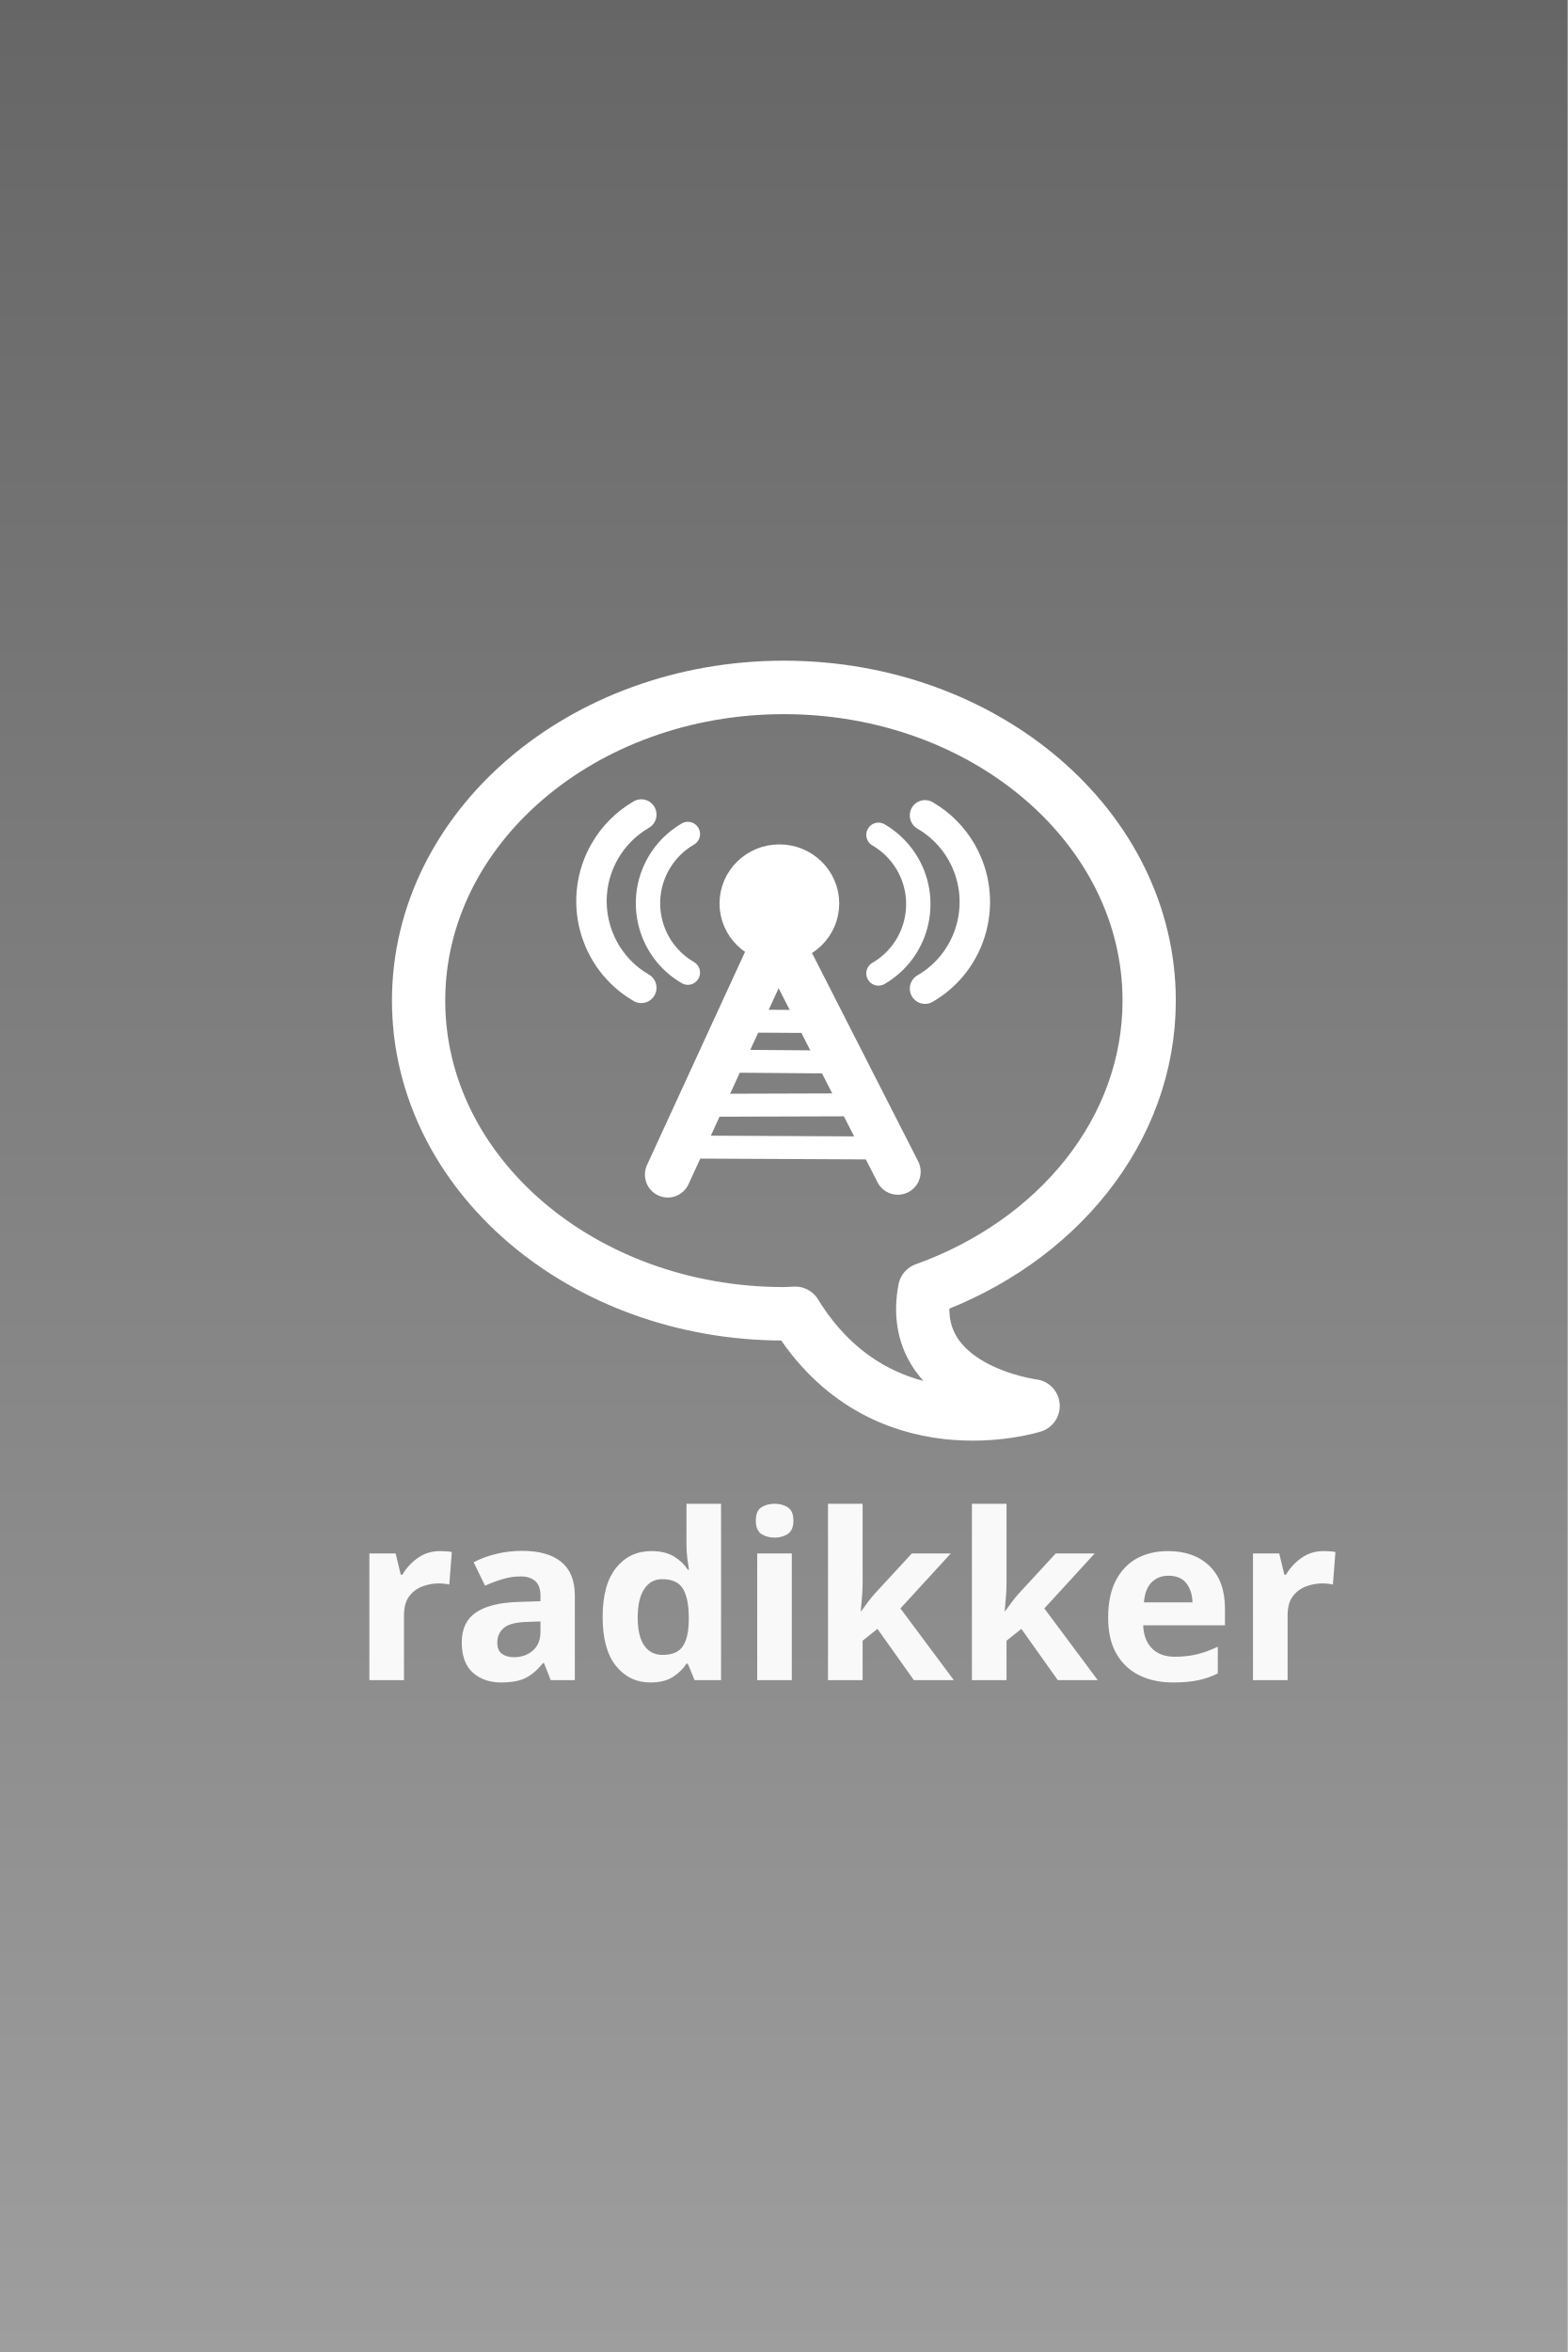
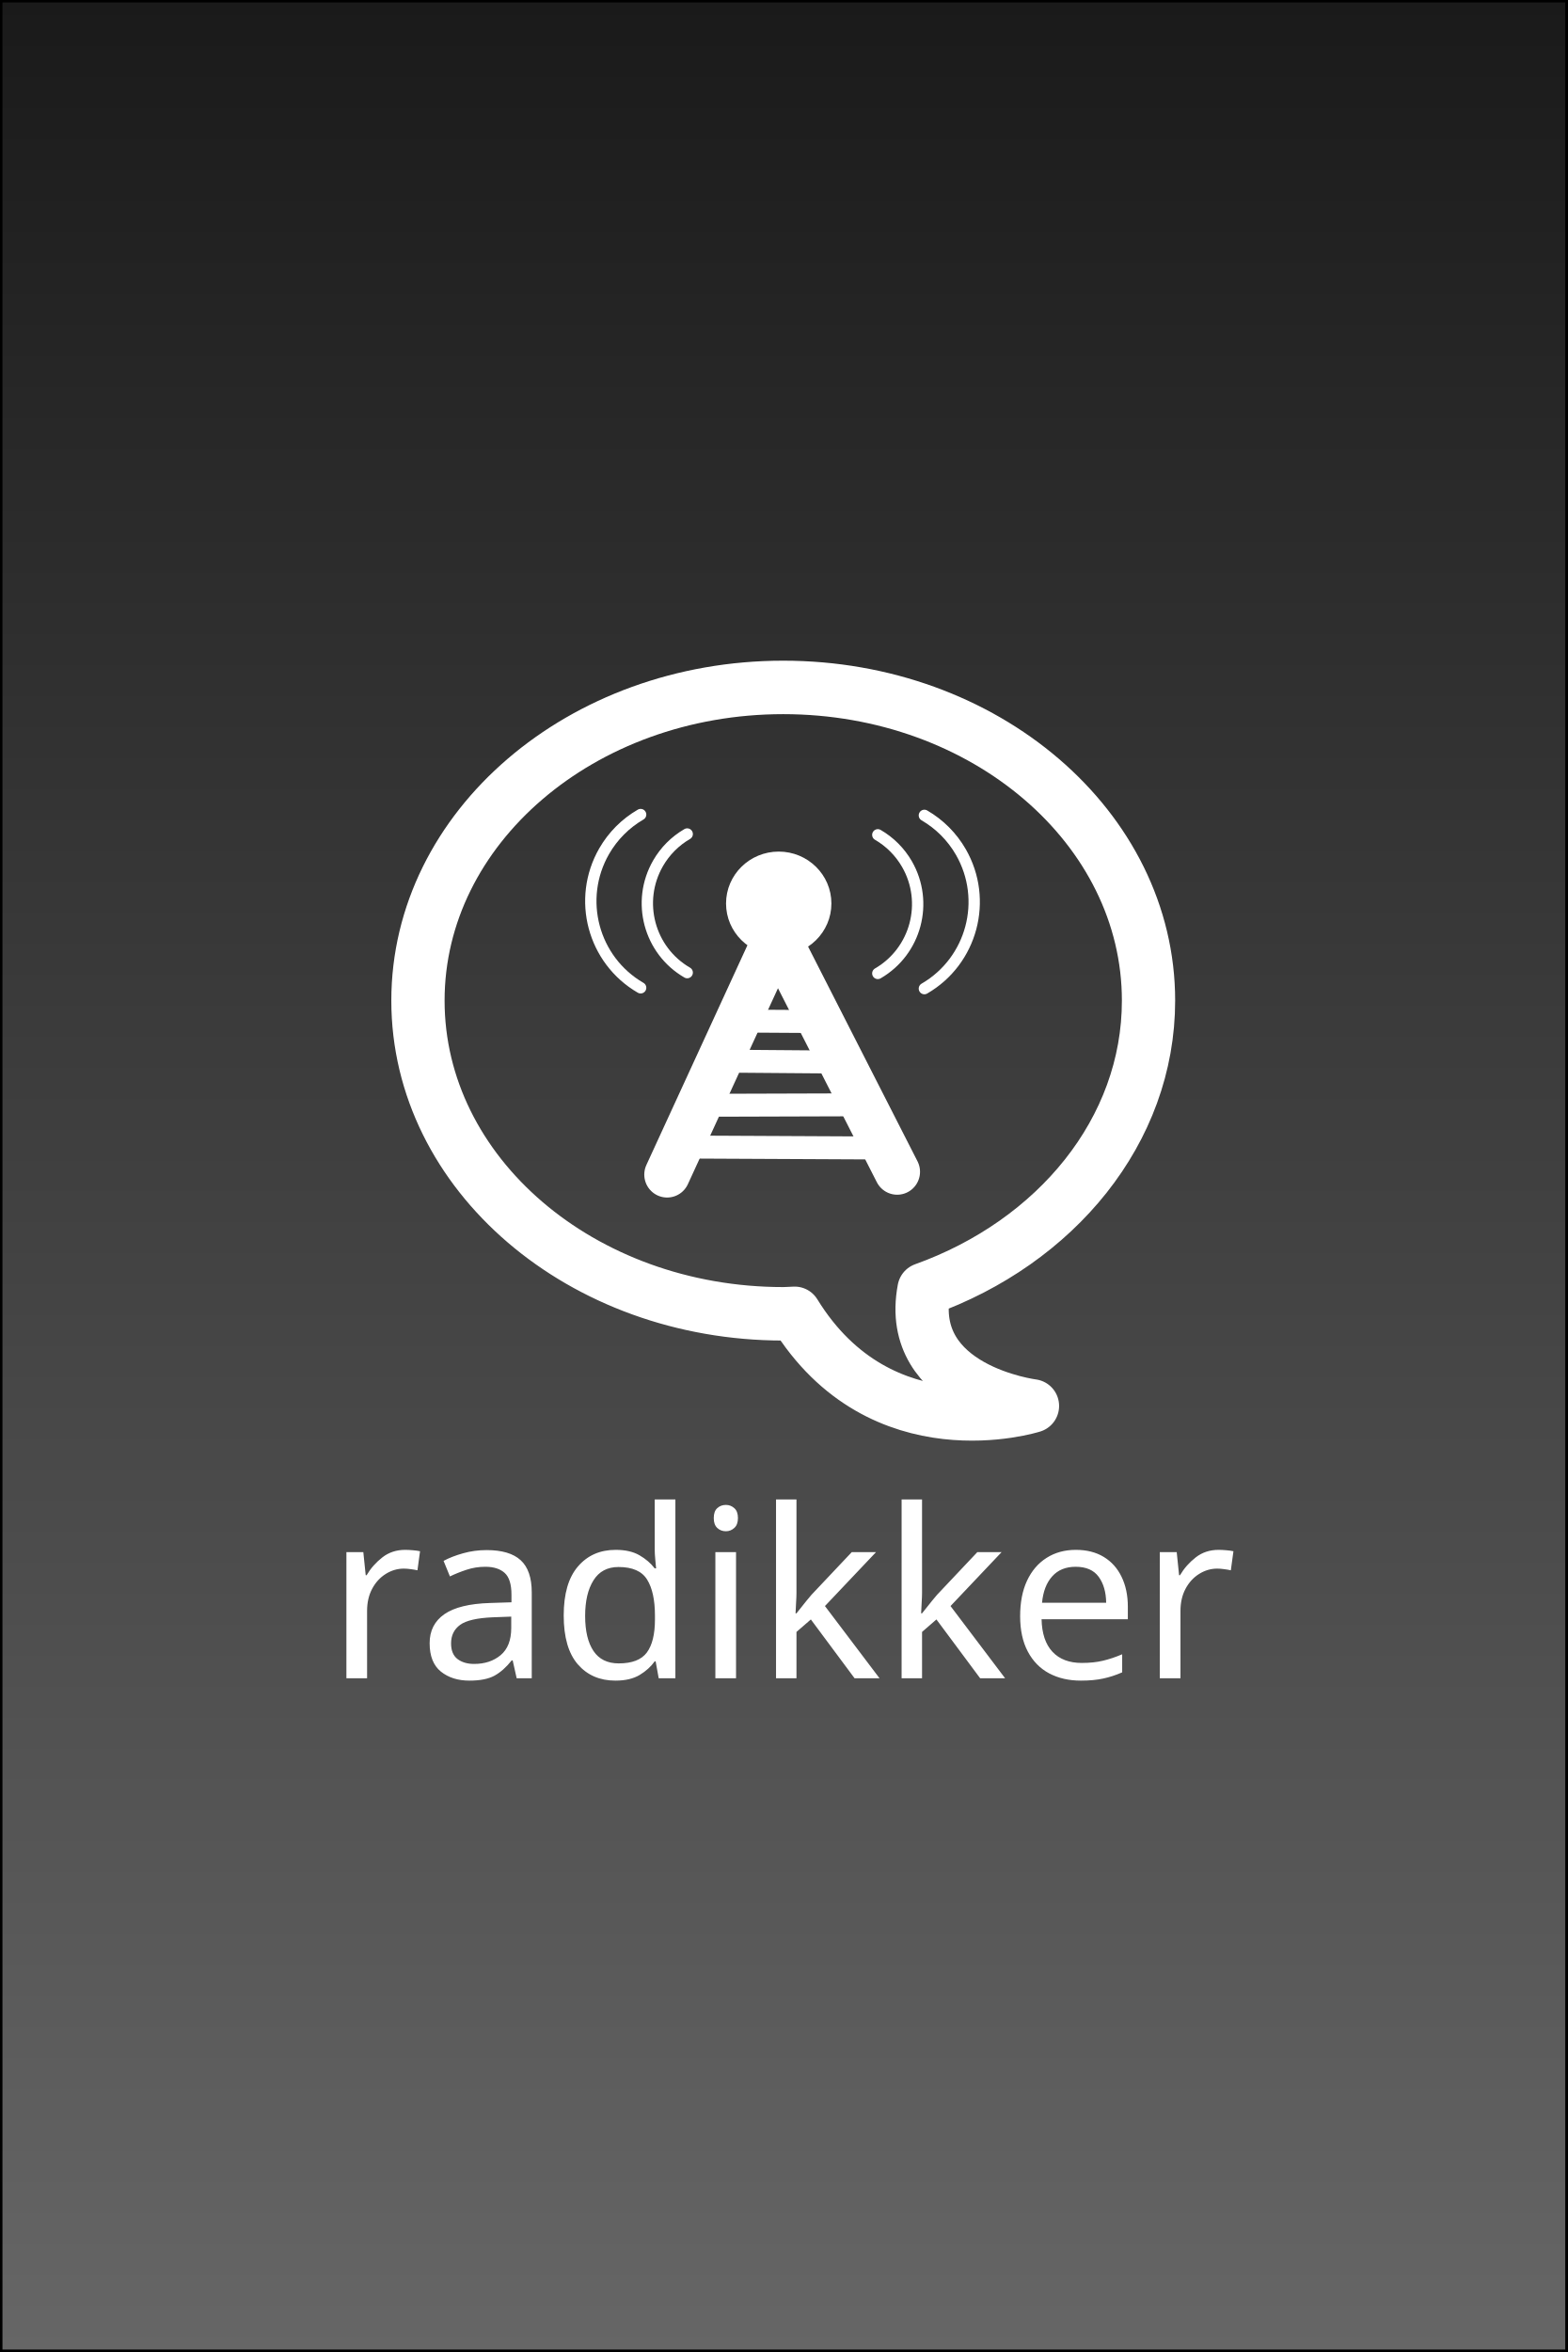
- <svg xmlns="http://www.w3.org/2000/svg" xmlns:xlink="http://www.w3.org/1999/xlink" width="320" height="480" id="svg2816" version="1.1">
-   <defs id="defs2818">
-     <linearGradient id="linearGradient3674">
-       <stop style="stop-color:#ffffff;stop-opacity:1;" offset="0" id="stop3676" />
-       <stop style="stop-color:#ffffff;stop-opacity:0;" offset="1" id="stop3678" />
-     </linearGradient>
-     <linearGradient id="linearGradient3654">
-       <stop style="stop-color:#9e9e9e;stop-opacity:1;" offset="0" id="stop3656" />
-       <stop style="stop-color:#666666;stop-opacity:1;" offset="1" id="stop3658" />
-     </linearGradient>
-     <linearGradient xlink:href="#linearGradient3654" id="linearGradient3664" x1="-6.255" y1="31.818" x2="70.982" y2="31.818" gradientUnits="userSpaceOnUse" gradientTransform="matrix(6.214689,0,0,4.190476,-25.12997,26.66667)" />
-     <radialGradient xlink:href="#linearGradient3674" id="radialGradient3680" cx="-0.001" cy="-0.545" fx="-0.001" fy="-0.545" r="0.822" gradientTransform="matrix(1,0,0,0.9954379,0,-0.00248574)" gradientUnits="userSpaceOnUse" />
-     <filter id="filter3690" color-interpolation-filters="sRGB">
-       <feGaussianBlur id="feGaussianBlur3692" stdDeviation="0.01" />
-     </filter>
-   </defs>
+ <svg xmlns="http://www.w3.org/2000/svg" version="1.1" id="svg2816" x="0px" y="0px" width="320px" height="480px" viewBox="0 0 320 480" enable-background="new 0 0 320 480" xml:space="preserve">
+   <linearGradient id="SVGID_1_" gradientUnits="userSpaceOnUse" x1="160" y1="480" x2="160" y2="4.882812e-04">
+     <stop offset="0" style="stop-color:#666666" />
+     <stop offset="1" style="stop-color:#1A1A1A" />
+   </linearGradient>
+   <rect fill="url(#SVGID_1_)" stroke="#000000" stroke-miterlimit="10" width="320" height="480" />
  <g id="layer1" transform="translate(0,416)">
-     <rect style="fill:url(#linearGradient3664);fill-opacity:1;stroke:none" id="rect2878" width="480" height="320" x="-64" y="0" transform="matrix(0,-1,1,0,0,0)" />
    <g id="g4467" transform="matrix(1.156407,0,0,1.160557,-23.53713,36.47857)">
-       <path id="path2828" d="m 158.721,-269 c -35.61,0 -64.478,24.658 -64.478,55.075 0,30.417 28.868,55.075 64.478,55.075 0.668,0 1.352,-0.067 2.015,-0.084 15.292,24.763 41.978,16.287 41.978,16.287 0,0 -22.5,-2.827 -19.142,-20.485 23.274,-8.31 39.627,-27.899 39.627,-50.793 0,-30.417 -28.868,-55.075 -64.478,-55.075 z" style="fill:none;stroke:#ffffff;stroke-width:9.403;stroke-linecap:butt;stroke-linejoin:round;stroke-miterlimit:4;stroke-opacity:1;stroke-dasharray:none" />
-       <path id="path3727" d="m 138.224,-183.33 19.382,-41.991 21.227,41.496" style="fill:none;stroke:#ffffff;stroke-width:8.065;stroke-linecap:round;stroke-linejoin:round;stroke-miterlimit:4;stroke-opacity:1;stroke-dasharray:none" />
-       <path id="path3731" d="m 151.102,-210.328 c 13.643,0.086 13.643,0.086 13.643,0.086" style="fill:none;stroke:#ffffff;stroke-width:4.033;stroke-linecap:butt;stroke-linejoin:miter;stroke-miterlimit:4;stroke-opacity:1;stroke-dasharray:none" />
-       <path id="path3746" d="m 147.303,-203.289 c 21.588,0.173 21.588,0.173 21.588,0.173" style="fill:none;stroke:#ffffff;stroke-width:4.033;stroke-linecap:butt;stroke-linejoin:miter;stroke-miterlimit:4;stroke-opacity:1;stroke-dasharray:none" />
-       <path id="path3748" d="m 144.281,-195.518 c 27.805,-0.086 27.805,-0.086 27.805,-0.086 l 0,0 0,0" style="fill:none;stroke:#ffffff;stroke-width:4.033;stroke-linecap:butt;stroke-linejoin:miter;stroke-miterlimit:4;stroke-opacity:1;stroke-dasharray:none" />
-       <path id="path3750" d="m 140.568,-188.178 c 35.231,0.173 35.231,0.173 35.231,0.173" style="fill:none;stroke:#ffffff;stroke-width:4.033;stroke-linecap:butt;stroke-linejoin:miter;stroke-miterlimit:4;stroke-opacity:1;stroke-dasharray:none" />
-       <path transform="matrix(2.686585,0,0,2.686585,80.55439,-281.7111)" d="m 31.981,18.874 c 0,1.722 -1.425,3.118 -3.182,3.118 -1.757,0 -3.182,-1.396 -3.182,-3.118 0,-1.722 1.425,-3.118 3.182,-3.118 1.757,0 3.182,1.396 3.182,3.118 z" id="path3752" style="fill:#ffffff;fill-opacity:1;stroke:#ffffff;stroke-width:1.5;stroke-linecap:round;stroke-linejoin:round;stroke-miterlimit:4;stroke-opacity:1;stroke-dasharray:none" />
-       <path transform="matrix(2.686585,0,0,-2.686585,61.02743,-177.0456)" d="m 45.636,14.513 c 3.131,1.807 4.203,5.811 2.396,8.941 -0.574,0.995 -1.401,1.821 -2.396,2.396" id="path3776" style="fill:none;stroke:#ffffff;stroke-width:2;stroke-linecap:round;stroke-linejoin:round;stroke-miterlimit:4;stroke-opacity:1;stroke-dasharray:none;marker-start:none" />
-       <path transform="matrix(2.149268,0,0,-2.149268,77.32878,-187.5156)" d="m 45.636,14.513 c 3.131,1.807 4.203,5.811 2.396,8.941 -0.574,0.995 -1.401,1.821 -2.396,2.396" id="path3776-7" style="fill:none;stroke:#ffffff;stroke-width:2;stroke-linecap:round;stroke-linejoin:round;stroke-miterlimit:4;stroke-opacity:1;stroke-dasharray:none;marker-start:none" />
-       <path transform="matrix(-2.686585,0,0,-2.686585,256.1559,-177.1897)" d="m 45.636,14.513 c 3.131,1.807 4.203,5.811 2.396,8.941 -0.574,0.995 -1.401,1.821 -2.396,2.396" id="path3776-9" style="fill:none;stroke:#ffffff;stroke-width:2;stroke-linecap:round;stroke-linejoin:round;stroke-miterlimit:4;stroke-opacity:1;stroke-dasharray:none;marker-start:none" />
-       <path transform="matrix(-2.149268,0,0,-2.149268,239.8545,-187.6598)" d="m 45.636,14.513 c 3.131,1.807 4.203,5.811 2.396,8.941 -0.574,0.995 -1.401,1.821 -2.396,2.396" id="path3776-7-3" style="fill:none;stroke:#ffffff;stroke-width:2;stroke-linecap:round;stroke-linejoin:round;stroke-miterlimit:4;stroke-opacity:1;stroke-dasharray:none;marker-start:none" />
+       <path id="path2828" fill="none" stroke="#FFFFFF" stroke-width="9.403" stroke-linejoin="round" d="M158.607-269    c-35.61,0-64.478,24.658-64.478,55.075c0,30.417,28.868,55.075,64.478,55.075c0.668,0,1.352-0.066,2.015-0.084    c15.292,24.763,41.977,16.287,41.977,16.287s-22.499-2.827-19.142-20.485c23.274-8.31,39.627-27.899,39.627-50.793    C223.085-244.342,194.218-269,158.607-269L158.607-269z" />
+       <path id="path3727" fill="none" stroke="#FFFFFF" stroke-width="8.065" stroke-linecap="round" stroke-linejoin="round" d="    M138.11-183.33l19.382-41.991l21.227,41.497" />
+       <path id="path3731" fill="none" stroke="#FFFFFF" stroke-width="4.033" d="M150.988-210.328    c13.644,0.086,13.644,0.086,13.644,0.086" />
+       <path id="path3746" fill="none" stroke="#FFFFFF" stroke-width="4.033" d="M147.189-203.289    c21.588,0.172,21.588,0.172,21.588,0.172" />
+       <path id="path3748" fill="none" stroke="#FFFFFF" stroke-width="4.033" d="M144.167-195.518    c27.805-0.086,27.805-0.086,27.805-0.086l0,0l0,0" />
+       <path id="path3750" fill="none" stroke="#FFFFFF" stroke-width="4.033" d="M140.454-188.178    c35.231,0.173,35.231,0.173,35.231,0.173" />
+       <path id="path3752" fill="#FFFFFF" stroke="#FFFFFF" stroke-width="1.5" stroke-linecap="round" stroke-linejoin="round" d="    M166.358-231.005c0,4.626-3.827,8.376-8.548,8.376s-8.549-3.75-8.549-8.376c0-4.626,3.828-8.376,8.549-8.376    S166.358-235.631,166.358-231.005z" />
+       <path id="path3776" fill="none" stroke="#FFFFFF" stroke-width="2" stroke-linecap="round" stroke-linejoin="round" d="    M183.52-216.037c8.41-4.856,11.292-15.611,6.437-24.022c-1.544-2.673-3.764-4.893-6.437-6.437" />
+       <path id="path3776-7" fill="none" stroke="#FFFFFF" stroke-width="2" stroke-linecap="round" stroke-linejoin="round" d="    M175.3-218.709c6.729-3.885,9.034-12.489,5.15-19.217c-1.235-2.139-3.011-3.914-5.15-5.149" />
+       <path id="path3776-9" fill="none" stroke="#FFFFFF" stroke-width="2" stroke-linecap="round" stroke-linejoin="round" d="    M133.436-216.181c-8.411-4.856-11.292-15.611-6.437-24.022c1.544-2.673,3.763-4.893,6.437-6.436" />
+       <path id="path3776-7-3" fill="none" stroke="#FFFFFF" stroke-width="2" stroke-linecap="round" stroke-linejoin="round" d="    M141.656-218.852c-6.728-3.885-9.034-12.489-5.149-19.217c1.235-2.139,3.011-3.914,5.149-5.149" />
    </g>
-     <text xml:space="preserve" style="font-size:47.377px;font-style:normal;font-weight:bold;fill:#000000;fill-opacity:1;stroke:none;font-family:Bitstream Vera Sans;-inkscape-font-specification:Comfortaa Bold Expanded" x="71.71" y="-73.108" id="text4510" transform="scale(1.000004,0.9999965)">
-       <tspan id="tspan4512" x="71.71" y="-73.108" style="font-style:normal;font-variant:normal;font-weight:bold;font-stretch:expanded;fill:#f9f9f9;font-family:Comfortaa;-inkscape-font-specification:Comfortaa Bold Expanded">radikker</tspan>
-     </text>
  </g>
+   <text transform="matrix(1 0 0 1 66.6318 342.5)" fill="#FFFFFF" font-family="'nevis-Bold'" font-size="48">radikker</text>
</svg>
